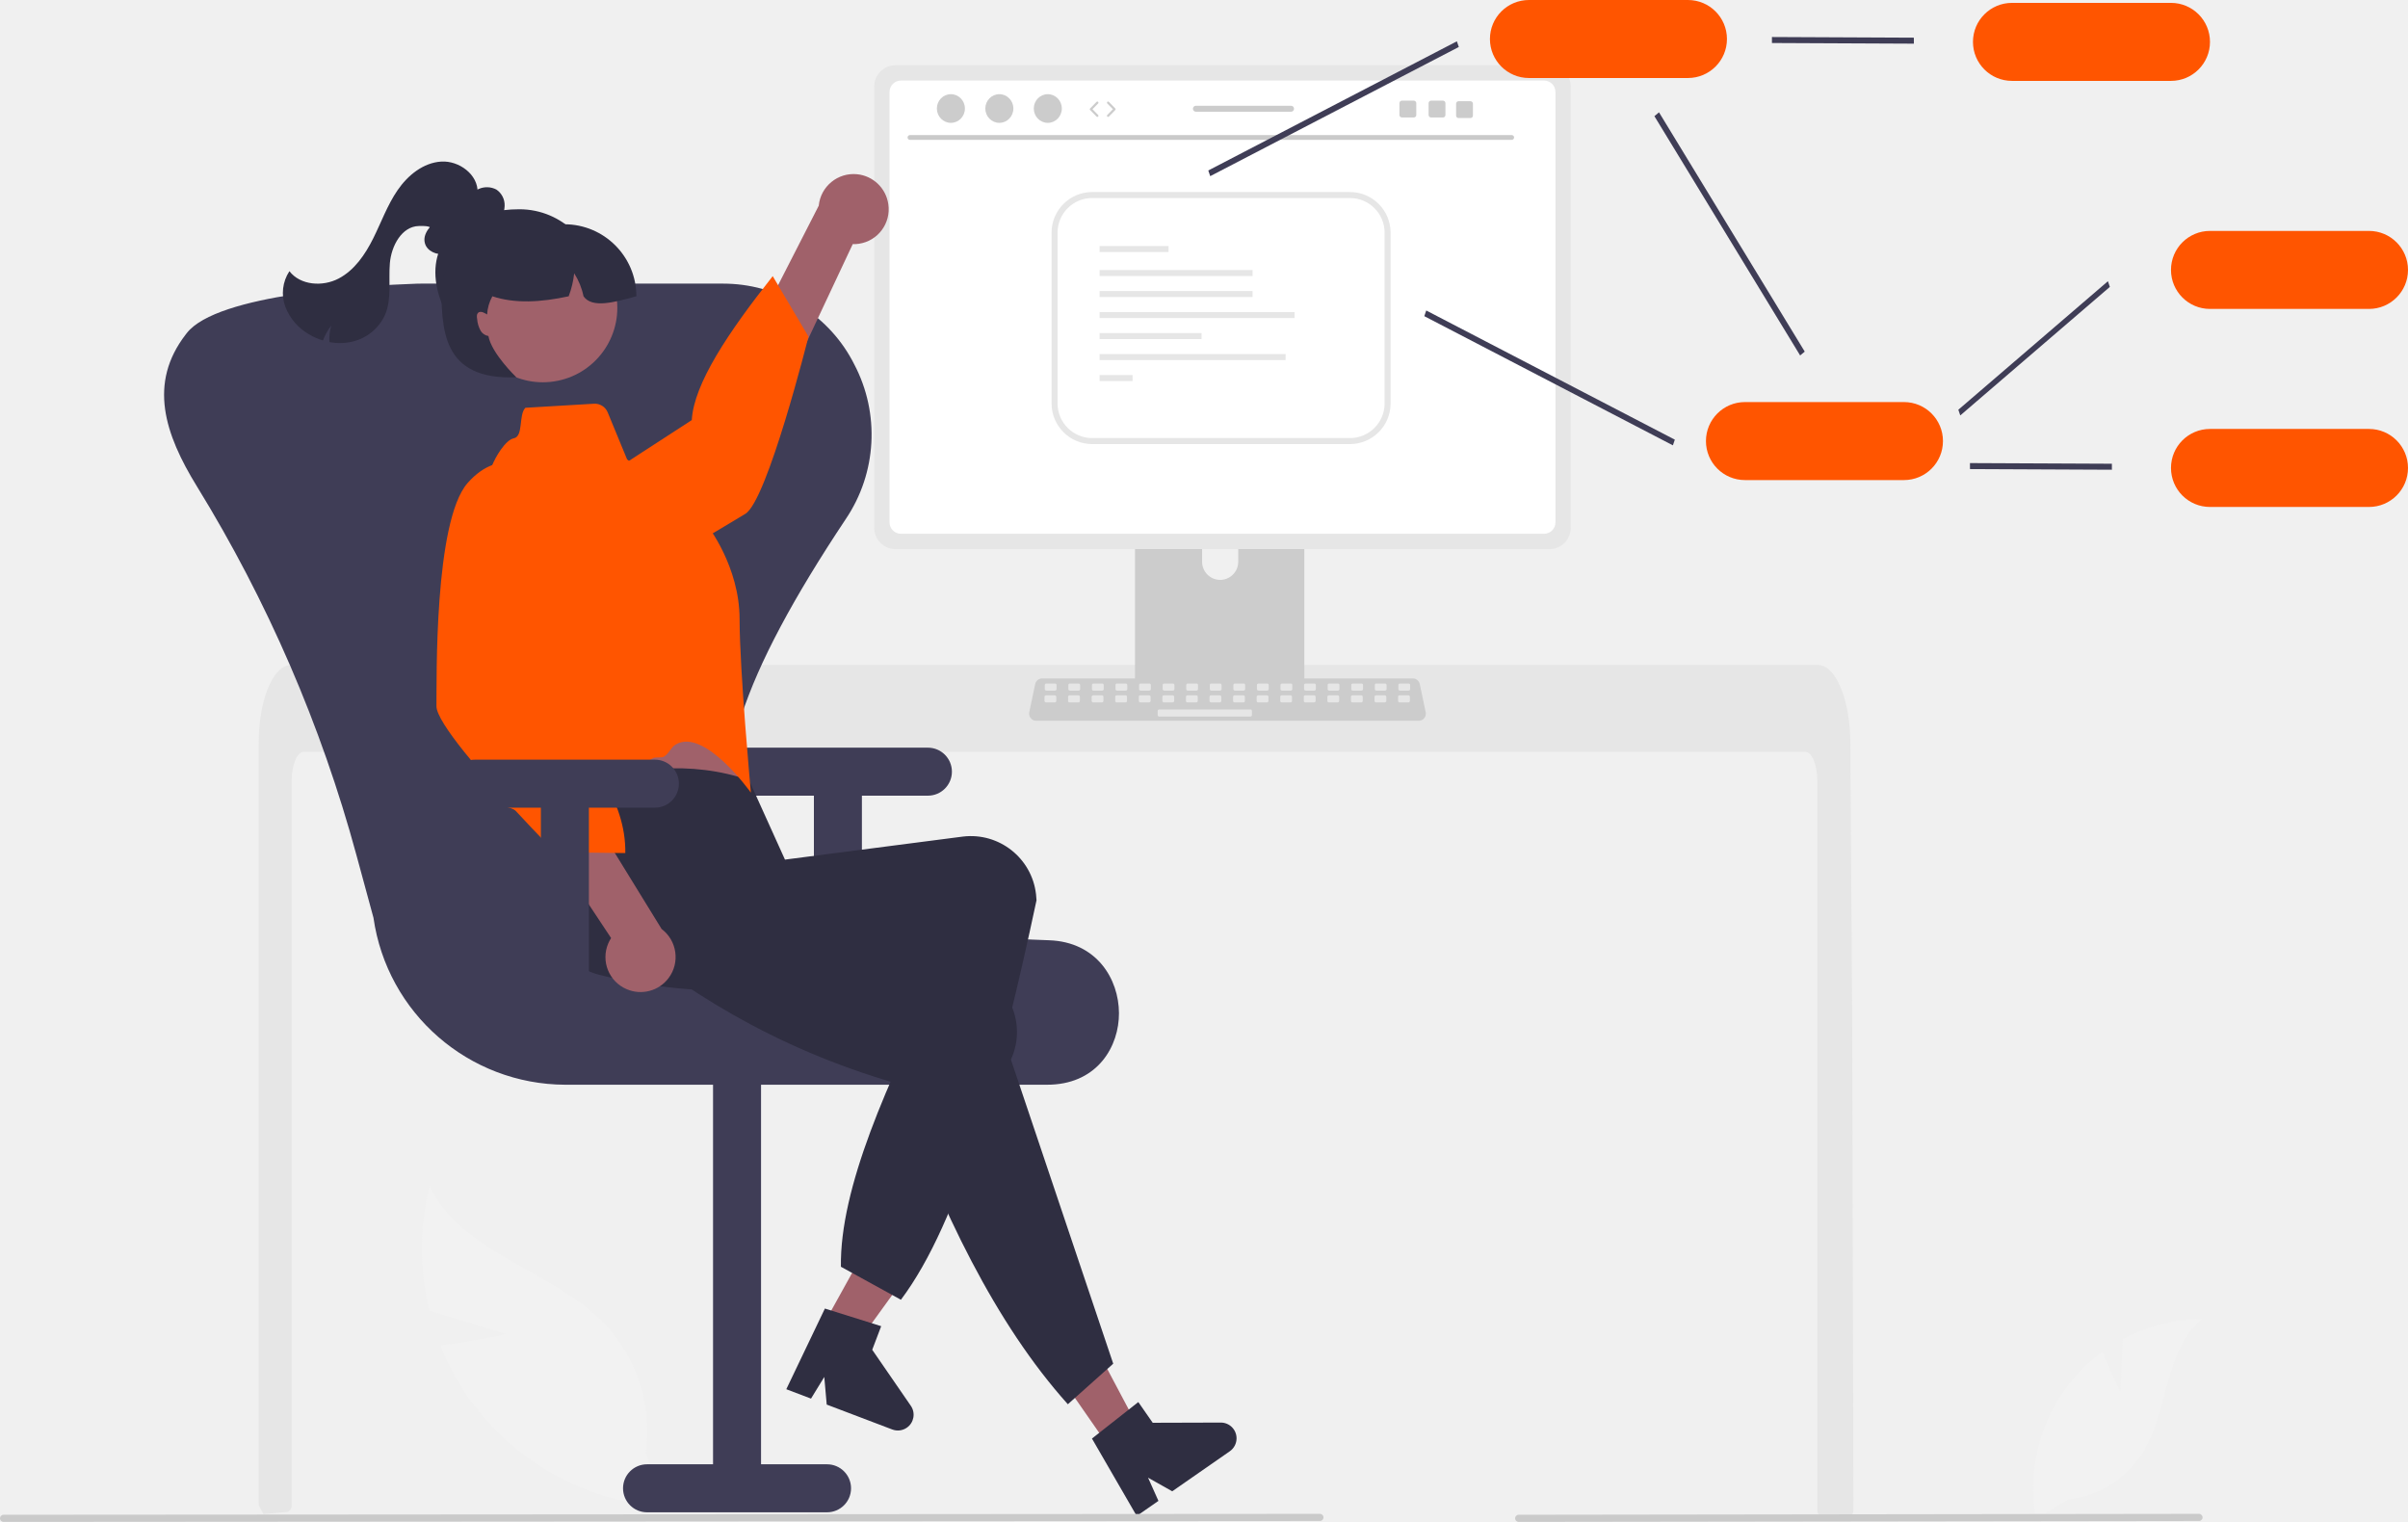
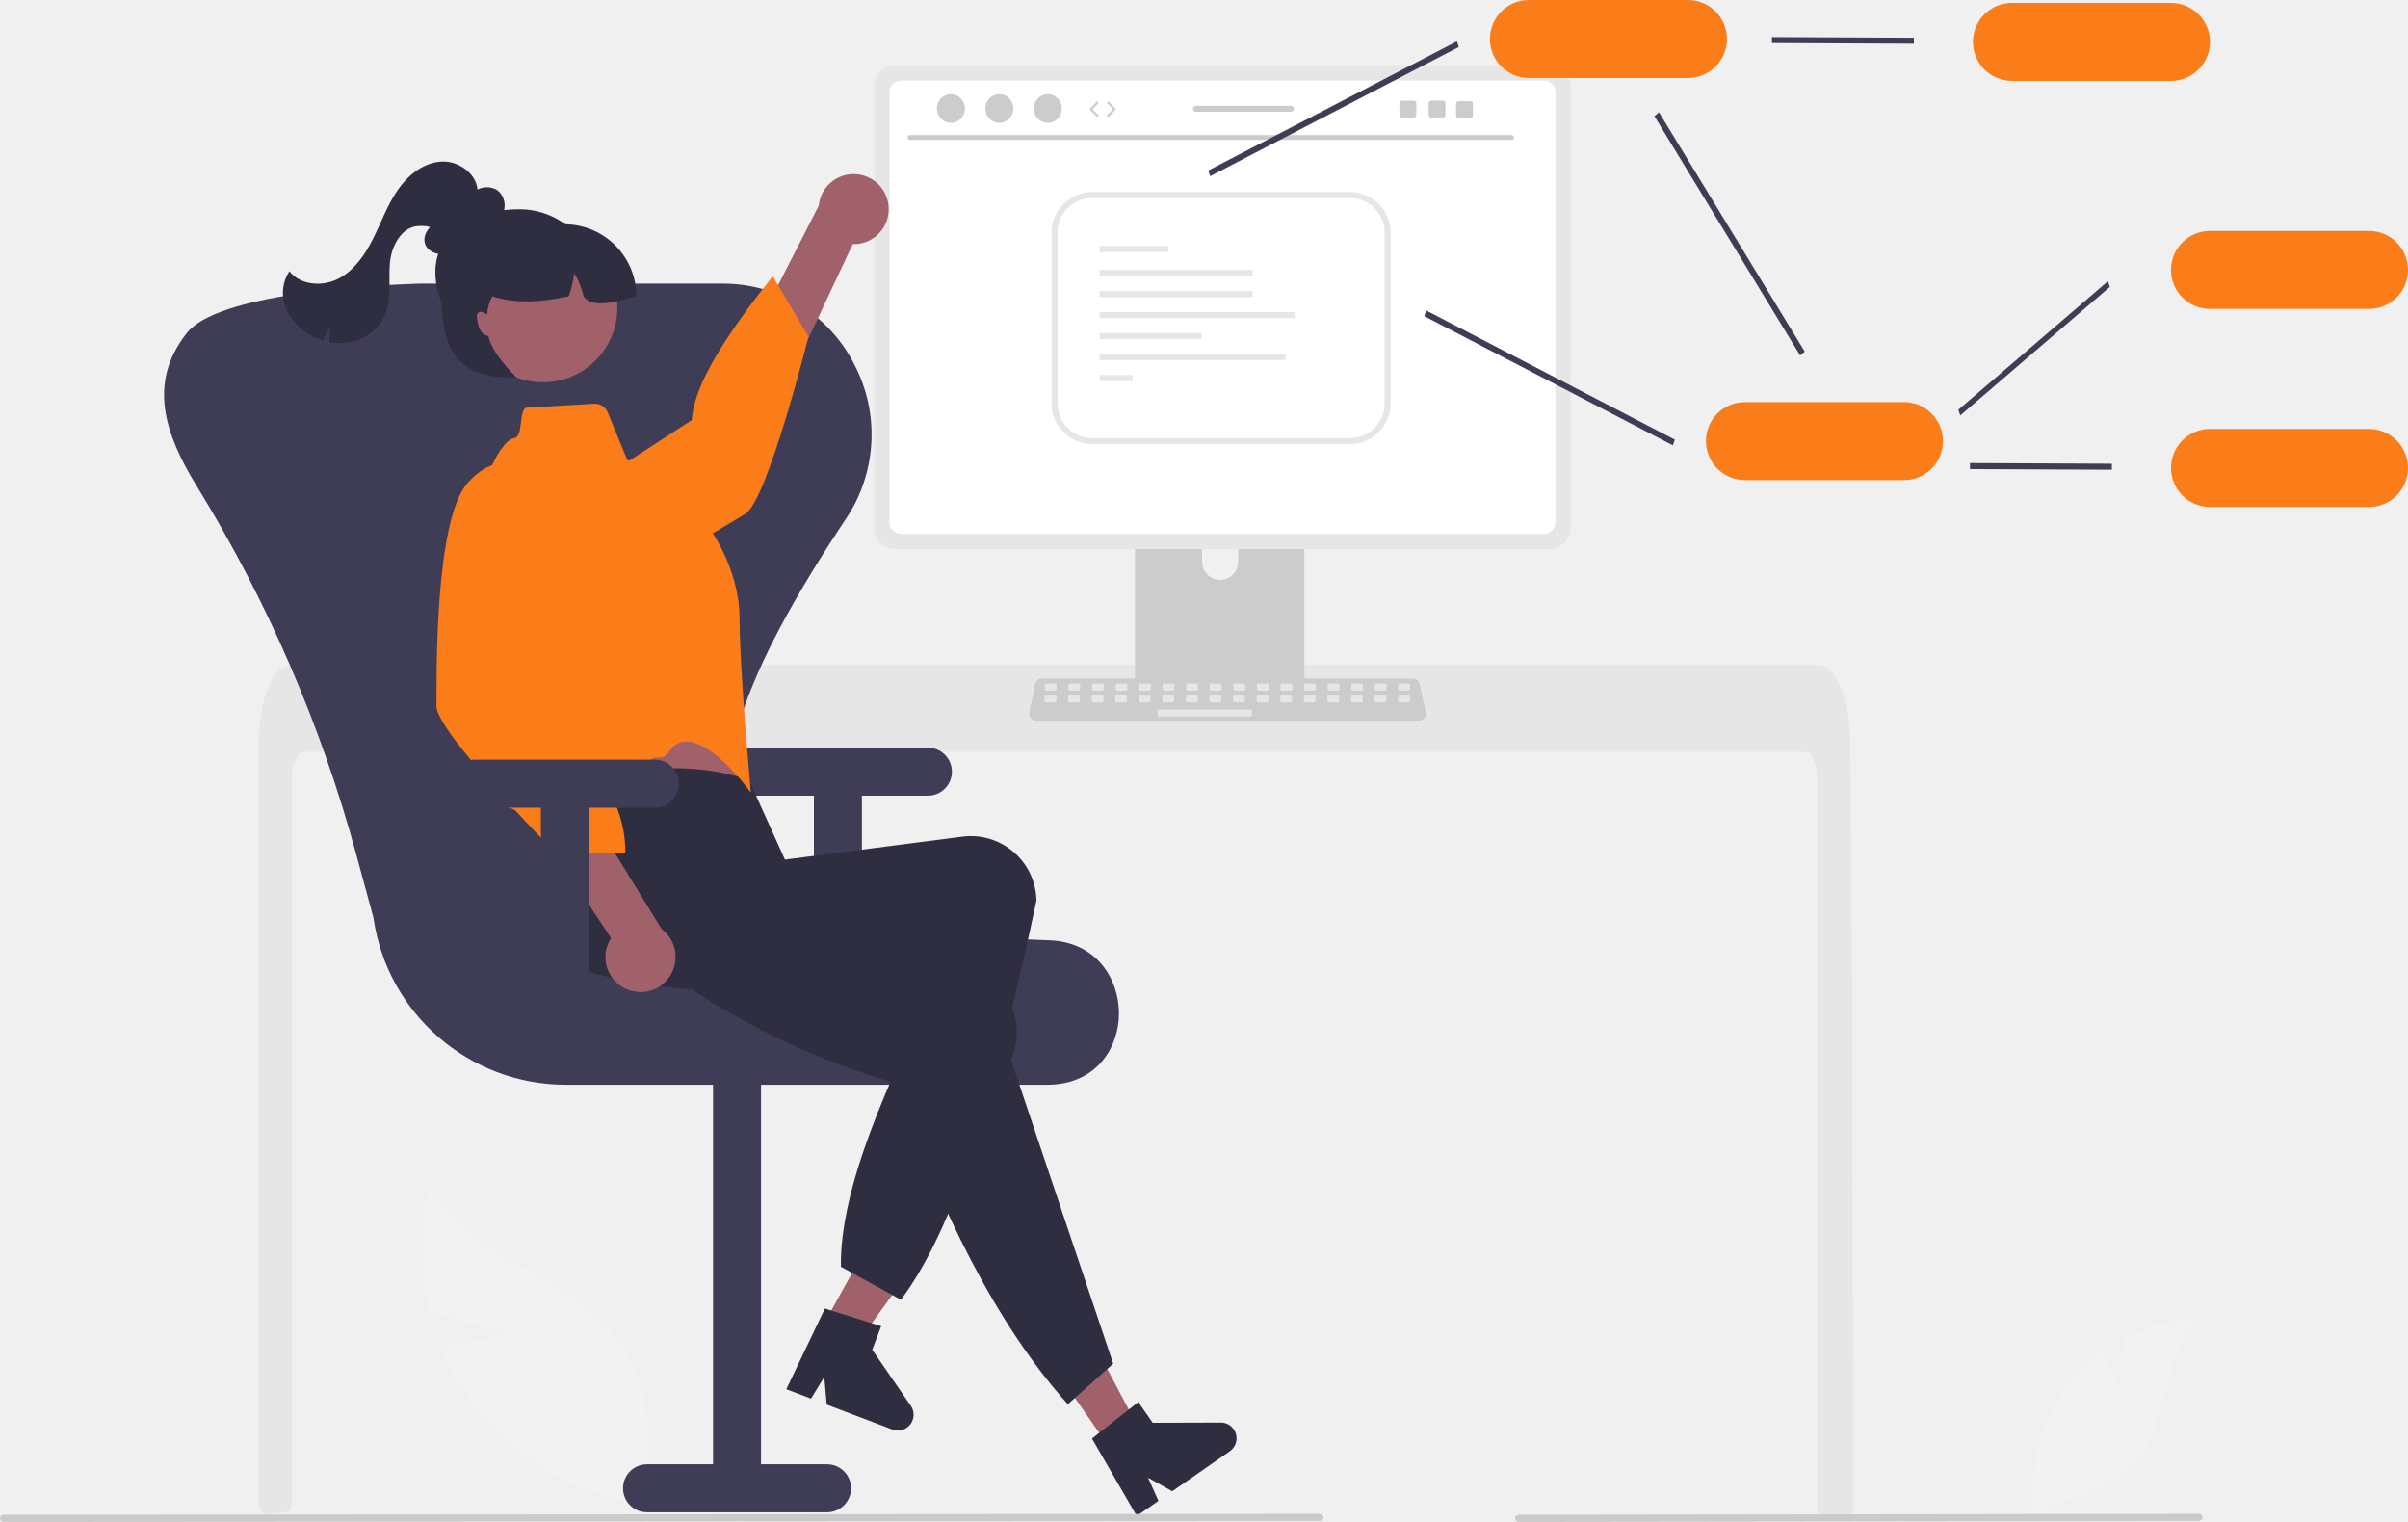
<svg xmlns="http://www.w3.org/2000/svg" width="802.611" height="507.219" viewBox="0 0 802.611 507.219" role="img" artist="Katerina Limpitsouni" source="https://undraw.co/">
  <path d="M706.756,463.869l.782-17.576c8.149-4.356,17.238-6.656,26.477-6.702-12.717,10.397-11.127,30.438-19.749,44.419-5.515,8.791-14.728,14.597-25.038,15.779l-10.642,6.516c-2.955-16.475,1.452-33.417,12.06-46.364,2.976-3.56,6.389-6.73,10.157-9.438,2.549,6.72,5.954,13.366,5.954,13.366Z" fill="#f2f2f2" />
  <path d="M168.805,444.609l-25.68-7.775c-3.368-13.683-3.345-27.982,.067-41.654,10.575,22.709,40.792,27.909,58.207,45.916,10.915,11.461,16.026,27.264,13.888,42.946l5.621,18.181c-25.46-1.838-48.839-14.732-63.977-35.285-4.14-5.739-7.54-11.976-10.122-18.565,10.892-1.235,21.996-3.764,21.996-3.764Z" fill="#f2f2f2" />
  <path d="M617.773,503.43c-.004,.532-.215,1.042-.59,1.42-.374,.373-.882,.582-1.41,.58h-8.04c-1.101,.004-1.996-.885-2-1.986v-243.154c0-5.36-1.8-9.71-4.01-9.72H101.233c-2.22,.01-4.01,4.36-4.02,9.72v241.65c-.003,1.029-.785,1.889-1.81,1.99-1.62,.16-3.24,.3-4.85,.43-.04,0-.08,.01-.12,.01-.88,.08-1.76,.14-2.64,.21h-.01c-.46-.83-.9-1.68-1.35-2.53-.144-.289-.22-.607-.22-.93V247.68c0-1.48,.06-2.97,.16-4.44,.143-2.019,.393-4.028,.75-6.02,1.69-9.29,5.51-15.58,9.85-15.6h509c.633,.004,1.259,.137,1.84,.39,.853,.377,1.624,.917,2.27,1.59,.877,.912,1.627,1.938,2.23,3.05,2.14,3.77,3.67,9.39,4.21,15.93,0,.06,.01,.12,.01,.18,.14,1.62,.21,3.27,.2,4.92l.14,21.43,.09,12.78,.27,40.1,.1,14.24,.44,167.2Z" fill="#e6e6e6" />
  <path d="M432.024,147.486h-51.006c-1.503,.002-2.719,1.222-2.717,2.724v80.574h56.447v-80.574c.001-1.504-1.218-2.724-2.721-2.724h-.003Zm-25.331,45.781c-3.32-.015-6.007-2.703-6.023-6.023v-9.293c0-3.326,2.697-6.023,6.023-6.023s6.023,2.697,6.023,6.023v9.293c-.015,3.32-2.703,6.007-6.023,6.023Z" fill="#ccc" />
  <path d="M378.126,228.207v7.774c.002,.839,.681,1.518,1.52,1.52h53.758c.838-.004,1.516-.682,1.52-1.52v-7.774h-56.797Z" fill="#3f3d56" />
  <path d="M516.484,21.742h-218.029c-3.9,.006-7.06,3.166-7.066,7.066V175.935c.004,3.901,3.165,7.063,7.066,7.066h218.029c3.901-.004,7.063-3.165,7.066-7.066V28.808c-.006-3.9-3.166-7.06-7.066-7.066Z" fill="#e6e6e6" />
  <path d="M514.664,26.846h-214.388c-2.088,.005-3.779,1.699-3.779,3.787V174.113c.004,2.086,1.693,3.776,3.779,3.779h214.388c2.086-.004,3.776-1.693,3.779-3.779V30.633c-0-2.088-1.691-3.782-3.779-3.787Z" fill="#fff" />
  <path d="M472.905,240.206h-127.549c-1.296,0-2.346-1.051-2.346-2.346,0-.162,.017-.324,.05-.483l1.979-9.4c.232-1.083,1.188-1.859,2.296-1.863h123.591c1.108,.004,2.064,.779,2.296,1.863l1.979,9.4c.267,1.268-.545,2.512-1.813,2.779-.159,.033-.321,.05-.483,.05Z" fill="#ccc" />
  <rect x="348.241" y="227.806" width="3.928" height="2.357" rx=".488" ry=".488" fill="#e6e6e6" />
  <rect x="356.098" y="227.806" width="3.928" height="2.357" rx=".488" ry=".488" fill="#e6e6e6" />
  <rect x="363.954" y="227.806" width="3.928" height="2.357" rx=".488" ry=".488" fill="#e6e6e6" />
  <rect x="371.811" y="227.806" width="3.928" height="2.357" rx=".488" ry=".488" fill="#e6e6e6" />
  <rect x="379.668" y="227.806" width="3.928" height="2.357" rx=".488" ry=".488" fill="#e6e6e6" />
  <rect x="387.525" y="227.806" width="3.928" height="2.357" rx=".488" ry=".488" fill="#e6e6e6" />
  <rect x="395.382" y="227.806" width="3.928" height="2.357" rx=".488" ry=".488" fill="#e6e6e6" />
  <rect x="403.238" y="227.806" width="3.928" height="2.357" rx=".488" ry=".488" fill="#e6e6e6" />
  <rect x="411.095" y="227.806" width="3.928" height="2.357" rx=".488" ry=".488" fill="#e6e6e6" />
  <rect x="418.952" y="227.806" width="3.928" height="2.357" rx=".488" ry=".488" fill="#e6e6e6" />
  <rect x="426.809" y="227.806" width="3.928" height="2.357" rx=".488" ry=".488" fill="#e6e6e6" />
  <rect x="434.665" y="227.806" width="3.928" height="2.357" rx=".488" ry=".488" fill="#e6e6e6" />
  <rect x="442.522" y="227.806" width="3.928" height="2.357" rx=".488" ry=".488" fill="#e6e6e6" />
  <rect x="450.379" y="227.806" width="3.928" height="2.357" rx=".488" ry=".488" fill="#e6e6e6" />
  <rect x="458.236" y="227.806" width="3.928" height="2.357" rx=".488" ry=".488" fill="#e6e6e6" />
  <rect x="466.092" y="227.806" width="3.928" height="2.357" rx=".488" ry=".488" fill="#e6e6e6" />
  <rect x="348.148" y="231.735" width="3.928" height="2.357" rx=".488" ry=".488" fill="#e6e6e6" />
  <rect x="356.005" y="231.735" width="3.928" height="2.357" rx=".488" ry=".488" fill="#e6e6e6" />
  <rect x="363.862" y="231.735" width="3.928" height="2.357" rx=".488" ry=".488" fill="#e6e6e6" />
  <rect x="371.718" y="231.735" width="3.928" height="2.357" rx=".488" ry=".488" fill="#e6e6e6" />
  <rect x="379.575" y="231.735" width="3.928" height="2.357" rx=".488" ry=".488" fill="#e6e6e6" />
  <rect x="387.432" y="231.735" width="3.928" height="2.357" rx=".488" ry=".488" fill="#e6e6e6" />
  <rect x="395.289" y="231.735" width="3.928" height="2.357" rx=".488" ry=".488" fill="#e6e6e6" />
  <rect x="403.145" y="231.735" width="3.928" height="2.357" rx=".488" ry=".488" fill="#e6e6e6" />
  <rect x="411.002" y="231.735" width="3.928" height="2.357" rx=".488" ry=".488" fill="#e6e6e6" />
  <rect x="418.859" y="231.735" width="3.928" height="2.357" rx=".488" ry=".488" fill="#e6e6e6" />
  <rect x="426.716" y="231.735" width="3.928" height="2.357" rx=".488" ry=".488" fill="#e6e6e6" />
  <rect x="434.572" y="231.735" width="3.928" height="2.357" rx=".488" ry=".488" fill="#e6e6e6" />
  <rect x="442.429" y="231.735" width="3.928" height="2.357" rx=".488" ry=".488" fill="#e6e6e6" />
  <rect x="450.286" y="231.735" width="3.928" height="2.357" rx=".488" ry=".488" fill="#e6e6e6" />
  <rect x="458.143" y="231.735" width="3.928" height="2.357" rx=".488" ry=".488" fill="#e6e6e6" />
  <rect x="466" y="231.735" width="3.928" height="2.357" rx=".488" ry=".488" fill="#e6e6e6" />
  <rect x="385.861" y="236.449" width="31.427" height="2.357" rx=".488" ry=".488" fill="#e6e6e6" />
  <path d="M503.887,46.614h-200.602c-.441-.01-.79-.375-.78-.815,.009-.427,.353-.771,.78-.78h200.602c.441,.01,.79,.375,.78,.815-.009,.427-.353,.771-.78,.78Z" fill="#cacaca" />
  <ellipse cx="316.941" cy="36.166" rx="4.675" ry="4.779" fill="#ccc" />
  <ellipse cx="333.092" cy="36.166" rx="4.675" ry="4.779" fill="#ccc" />
  <ellipse cx="349.242" cy="36.166" rx="4.675" ry="4.779" fill="#ccc" />
  <polygon points="403.381 58.71 402.733 56.817 485.591 13.765 486.238 15.658 403.381 58.71" fill="#3f3d56" />
  <polygon points="653.381 138.452 652.733 136.559 702.591 93.725 703.238 95.617 653.381 138.452" fill="#3f3d56" />
  <polygon points="557.591 148.423 474.733 105.371 475.381 103.478 558.238 146.53 557.591 148.423" fill="#3f3d56" />
  <polygon points="600.006 118.465 551.431 38.719 552.966 37.436 601.54 117.182 600.006 118.465" fill="#3f3d56" />
  <polygon points="637.914 14.554 590.607 14.336 590.607 12.336 637.914 12.554 637.914 14.554" fill="#3f3d56" />
-   <path d="M723.611,26.959h-53c-7.18,0-13-5.82-13-13s5.82-13,13-13h53c7.18,0,13,5.82,13,13s-5.82,13-13,13h0Z" fill="#ff5500" />
-   <path d="M789.611,102.959h-53c-7.18,0-13-5.82-13-13s5.82-13,13-13h53c7.18,0,13,5.82,13,13s-5.82,13-13,13Z" fill="#ff5500" />
+   <path d="M723.611,26.959h-53c-7.18,0-13-5.82-13-13s5.82-13,13-13h53c7.18,0,13,5.82,13,13s-5.82,13-13,13h0Z" fill="#fb7d19" />
+   <path d="M789.611,102.959h-53c-7.18,0-13-5.82-13-13s5.82-13,13-13h53c7.18,0,13,5.82,13,13s-5.82,13-13,13Z" fill="#fb7d19" />
  <polygon points="703.914 156.553 656.607 156.336 656.607 154.336 703.914 154.553 703.914 156.553" fill="#3f3d56" />
-   <path d="M789.611,168.959h-53c-7.18,0-13-5.82-13-13s5.82-13,13-13h53c7.18,0,13,5.82,13,13s-5.82,13-13,13Z" fill="#ff5500" />
-   <path d="M634.611,160h-53c-7.18,0-13-5.82-13-13s5.82-13,13-13h53c7.18,0,13,5.82,13,13s-5.82,13-13,13Z" fill="#ff5500" />
-   <path d="M562.611,26h-53c-7.18,0-13-5.82-13-13s5.82-13,13-13h53c7.18,0,13,5.82,13,13s-5.82,13-13,13Z" fill="#ff5500" />
+   <path d="M789.611,168.959h-53c-7.18,0-13-5.82-13-13s5.82-13,13-13h53c7.18,0,13,5.82,13,13s-5.82,13-13,13Z" fill="#fb7d19" />
+   <path d="M634.611,160h-53c-7.18,0-13-5.82-13-13s5.82-13,13-13h53c7.18,0,13,5.82,13,13s-5.82,13-13,13Z" fill="#fb7d19" />
+   <path d="M562.611,26h-53c-7.18,0-13-5.82-13-13s5.82-13,13-13h53c7.18,0,13,5.82,13,13s-5.82,13-13,13Z" fill="#fb7d19" />
  <path d="M309.283,249.18h-60c-4.418,0-8,3.582-8,8s3.582,8,8,8h22v62h16v-62h22c4.418,0,8-3.582,8-8s-3.582-8-8-8Z" fill="#3f3d56" />
  <path d="M348.884,361.517H188.401c-32.159-.118-59.366-23.8-63.916-55.636l-5.681-20.896c-11.758-43.3-29.667-84.69-53.181-122.903-10.747-17.454-16.279-34.349-3.715-50.615,.107-.139,.212-.275,.316-.41,10.077-13.116,60.234-15.956,76.585-16.508,.646-.022,1.294-.033,1.945-.033h99.819c.651,0,1.3,.011,1.945,.033,17.958,.523,34.18,10.863,42.236,26.921,8.597,16.395,7.5,36.185-2.856,51.53-35.063,52.671-45.799,85.697-34.808,107.085,10.631,20.688,43.22,31.265,102.559,33.285,15.946,.543,23.265,12.96,23.316,24.267,.05,11.015-6.986,23.176-22.553,23.848-.506,.021-1.015,.032-1.528,.032Z" fill="#3f3d56" />
  <path d="M215.663,504.017h60c4.418,0,8-3.582,8-8s-3.582-8-8-8h-22v-135h-16v135h-22c-4.418,0-8,3.582-8,8s3.582,8,8,8Z" fill="#3f3d56" />
  <polygon points="269.969 449.592 280.305 455.206 307.667 417.375 292.411 409.088 269.969 449.592" fill="#a0616a" />
  <path d="M274.944,436.111l18.764,5.876-2.987,7.861,12.867,18.675c1.646,2.389,1.044,5.66-1.344,7.306-1.421,.98-3.233,1.198-4.847,.585l-21.844-8.299-.811-9.206-4.424,7.217-8.236-3.129,12.862-26.885Z" fill="#2f2e41" />
  <path d="M296.084,68.076c.926,6.347-3.469,12.243-9.816,13.169-.677,.099-1.361,.137-2.045,.116l-39.851,84.795-12.499-17.43,41.024-80.181c.63-6.418,6.344-11.11,12.763-10.48,5.37,.527,9.68,4.666,10.424,10.011v0Z" fill="#a0616a" />
-   <path d="M163.835,183.301s-1.068,14.814,15.685,17.719,61.539-25.415,68.894-29.764,21.062-59.061,21.062-59.061l-11.92-20.162c-14.717,18.617-26.275,35.784-26.977,47.97l-66.744,43.297Z" fill="#ff5500" />
+   <path d="M163.835,183.301s-1.068,14.814,15.685,17.719,61.539-25.415,68.894-29.764,21.062-59.061,21.062-59.061l-11.92-20.162c-14.717,18.617-26.275,35.784-26.977,47.97l-66.744,43.297Z" fill="#fb7d19" />
  <path d="M183.175,234.327l3.618,15.546s.036,14.335,2.574,16.978c2.521,2.631,57.955-2.651,57.955-2.651,0,0-5.877-23.1-5.799-40.578l-58.349,10.706Z" fill="#a0616a" />
  <path d="M300.283,433.18l-20-11c-.38-26.025,15.273-61.243,33.84-98.132-41.523,7.141-80.696,9.429-114.579,.79-11.574-3.057-18.55-14.84-15.663-26.458,.132-.548,.284-1.091,.458-1.627,4.055-12.372-5.038-20.128,3.326-33.736,21.996-7.512,42.892-9.634,62-3l11.972,26.471,59.343-7.679c12-1.435,22.89,7.13,24.325,19.13,.007,.055,.013,.109,.019,.164,.08,.644,.132,1.291,.156,1.94-11.999,56.253-25.454,106.869-45.196,133.137Z" fill="#2f2e41" />
-   <path d="M175.12,135.904l22.861-1.35c1.976-.117,3.809,1.033,4.564,2.863l6.46,15.662,26.85,22.192s10.631,13.528,10.655,30.999,3.772,57.91,3.772,57.91c0,0-15.515-21.839-25.091-16.03-1.629,.988-2.202,3.009-3.909,4.03-.851,.509-2.818,.014-3.677,.525-13.196,7.833-26.958,15.486-28.244,14.145-2.525-2.635-5.587-16.098-5.587-16.098l-20.926-76.887c-2.297-8.191-.812-16.98,4.049-23.962,1.462-2.058,2.994-3.59,4.417-3.843,3.196-.681,1.496-7.844,3.806-10.156Z" fill="#ff5500" />
+   <path d="M175.12,135.904l22.861-1.35c1.976-.117,3.809,1.033,4.564,2.863l6.46,15.662,26.85,22.192s10.631,13.528,10.655,30.999,3.772,57.91,3.772,57.91c0,0-15.515-21.839-25.091-16.03-1.629,.988-2.202,3.009-3.909,4.03-.851,.509-2.818,.014-3.677,.525-13.196,7.833-26.958,15.486-28.244,14.145-2.525-2.635-5.587-16.098-5.587-16.098l-20.926-76.887c-2.297-8.191-.812-16.98,4.049-23.962,1.462-2.058,2.994-3.59,4.417-3.843,3.196-.681,1.496-7.844,3.806-10.156Z" fill="#fb7d19" />
  <polygon points="369.589 482.16 379.239 475.451 357.378 434.207 343.136 444.109 369.589 482.16" fill="#a0616a" />
  <path d="M371.048,454.486l-15.124,13.518c-24.048-26.796-42.227-64.376-57.633-107.053-40.366-11.822-70.807-30.888-97.382-53.526-9.015-7.629-15.774-17.429-8.085-26.721,.359-.434,.735-.855,1.126-1.26,9.078-9.33,32.101-7.552,45.585-16.1l30.121,32.196-1.895,8.632,56.577,19.165c11.389,3.992,17.387,16.46,13.395,27.85-.02,.056-.039,.112-.059,.167-.212,.614-.45,1.217-.714,1.811l34.087,101.321Z" fill="#2f2e41" />
  <path d="M363.963,479.44l15.447-12.165,4.8,6.905,22.678-.069c2.901-.009,5.26,2.335,5.269,5.236,.005,1.726-.837,3.345-2.255,4.33l-19.187,13.338-8.055-4.531,3.457,7.728-7.234,5.029-14.92-25.8Z" fill="#2f2e41" />
  <path d="M208.878,329.673c-5.905-2.506-8.66-9.324-6.153-15.229,.267-.63,.59-1.234,.963-1.807l-51.754-78.102,21.386-1.626,47.202,76.707c5.157,3.873,6.198,11.193,2.325,16.35-3.241,4.315-9.016,5.848-13.969,3.707v0Z" fill="#a0616a" />
-   <path d="M179.121,156.811s-12.103-8.608-23.289,4.198-10.252,65.787-10.357,74.331c-.033,2.675,3.83,8.448,9.153,15.117,2.39,2.994,5.073,6.168,7.831,9.323,1.596,1.826,.221,5.626,1.823,7.401,1.593,1.765,6.164,1.505,7.68,3.143,7.194,7.775,13.039,13.694,13.039,13.694l23.42,.288c.264-17.41-11.659-32.951-26.976-47.97l-2.324-79.524Z" fill="#ff5500" />
+   <path d="M179.121,156.811s-12.103-8.608-23.289,4.198-10.252,65.787-10.357,74.331c-.033,2.675,3.83,8.448,9.153,15.117,2.39,2.994,5.073,6.168,7.831,9.323,1.596,1.826,.221,5.626,1.823,7.401,1.593,1.765,6.164,1.505,7.68,3.143,7.194,7.775,13.039,13.694,13.039,13.694l23.42,.288c.264-17.41-11.659-32.951-26.976-47.97l-2.324-79.524Z" fill="#fb7d19" />
  <path d="M155.514,81.008c-2.217,1.6-4.55,3.249-7.256,3.646s-5.873-.911-6.622-3.541c-.916-3.216,1.988-6.144,4.598-8.234l8.276-6.627c1.516-1.344,3.226-2.45,5.074-3.281,1.88-.827,4.034-.755,5.854,.196,1.809,1.221,2.854,3.293,2.763,5.474-.118,2.149-.827,4.224-2.05,5.996-3.104,4.839-8.05,8.2-13.691,9.307" fill="#2f2e41" />
  <path d="M218.283,253.18h-60c-4.418,0-8,3.582-8,8s3.582,8,8,8h22v62h16v-62h22c4.418,0,8-3.582,8-8s-3.582-8-8-8Z" fill="#3f3d56" />
  <path d="M159.19,64.224c.241-5.998-6.15-10.748-12.14-10.372s-11.138,4.588-14.535,9.538c-3.396,4.945-5.435,10.673-8.111,16.042s-6.237,10.626-11.553,13.409c-5.315,2.778-12.713,2.283-16.386-2.461-2.317,3.513-2.82,7.92-1.357,11.865,1.504,3.894,4.309,7.149,7.938,9.211,1.445,.857,2.988,1.535,4.596,2.021,.663-1.79,1.596-3.467,2.766-4.975-.529,1.785-.73,3.65-.596,5.507,2.478,.475,5.028,.435,7.49-.118,4.902-1.097,9.002-4.44,11.062-9.021,2.246-5.318,1.102-11.381,1.583-17.133,.476-5.753,3.943-12.321,9.716-12.415,4.396-.072,3.814,.29,6.6,3.692" fill="#2f2e41" />
  <path d="M199.111,95.742c0,14.359-11.641,26-26,26s-28-16.641-28-31,13.641-21,28-21,26,11.641,26,26Z" fill="#2f2e41" />
  <circle cx="180.951" cy="102.598" r="24.805" transform="translate(-16.89425 38.3571) rotate(-11.56418)" fill="#a0616a" />
  <path d="M212.111,98.742c-7.343,2.005-14.757,4.107-17.62,0-.556-2.723-1.611-5.32-3.11-7.66-.282,2.621-.897,5.195-1.83,7.66-9.277,2.016-17.948,2.498-25.44,0-1.03,1.863-1.628,3.934-1.75,6.06-.37-.233-.758-.437-1.16-.61-.482-.272-1.058-.323-1.58-.14-.361,.218-.601,.591-.65,1.01-.05,.417-.029,.84,.06,1.25,.105,1.43,.532,2.818,1.25,4.06,.574,.865,1.485,1.449,2.51,1.61,1.04,5.85,9.32,13.76,9.32,13.76-25,1-25-15.96-25-32l3-6h10v-13h28c13.253,.003,23.997,10.747,24,24Z" fill="#2f2e41" />
  <path d="M439.947,506.911l-438.75,.307c-.658,.003-1.193-.527-1.197-1.184s.527-1.193,1.184-1.197h.012l438.75-.307c.658,.002,1.189,.537,1.187,1.195-.002,.655-.532,1.185-1.187,1.187Z" fill="#cacaca" />
  <path d="M732.947,506.911l-226.75,.307c-.658,.003-1.193-.527-1.197-1.184s.527-1.193,1.185-1.197h.012l226.75-.307c.658-.002,1.192,.529,1.195,1.187s-.529,1.192-1.187,1.195h-.008Z" fill="#cacaca" />
  <path d="M449.974,148h-85.953c-7.465-.008-13.515-6.058-13.523-13.523v-56.953c.008-7.465,6.058-13.515,13.523-13.523h85.953c7.465,.008,13.515,6.058,13.523,13.523v56.953c-.008,7.465-6.058,13.515-13.524,13.523Zm-85.953-82c-6.361,.007-11.516,5.162-11.523,11.523v56.953c.007,6.361,5.162,11.516,11.523,11.523h85.953c6.361-.007,11.516-5.162,11.523-11.523v-56.953c-.007-6.361-5.162-11.516-11.523-11.523l-85.953-0Z" fill="#e6e6e6" />
  <rect x="366.498" y="82" width="22.991" height="2" fill="#e6e6e6" />
  <rect x="366.498" y="90" width="51" height="2" fill="#e6e6e6" />
  <rect x="366.498" y="97" width="51" height="2" fill="#e6e6e6" />
  <rect x="366.498" y="104" width="65" height="2" fill="#e6e6e6" />
  <rect x="366.498" y="111" width="34" height="2" fill="#e6e6e6" />
  <rect x="366.498" y="118" width="62" height="2" fill="#e6e6e6" />
  <rect x="366.498" y="125" width="11" height="2" fill="#e6e6e6" />
  <path d="M365.749,38.958c-.097,0-.194-.038-.267-.112l-2.134-2.181c-.142-.145-.142-.378,0-.523l2.134-2.181c.145-.148,.382-.15,.529-.006,.148,.144,.15,.381,.006,.529l-1.878,1.92,1.878,1.92c.144,.148,.142,.384-.006,.529-.073,.071-.167,.107-.261,.107Z" fill="#ccc" />
  <path d="M369.334,38.958c-.094,0-.189-.035-.261-.107-.148-.144-.15-.381-.006-.529l1.878-1.92-1.878-1.92c-.144-.148-.142-.384,.006-.529,.147-.145,.384-.142,.529,.006l2.134,2.181c.142,.145,.142,.378,0,.523l-2.134,2.181c-.073,.075-.17,.112-.267,.112Z" fill="#ccc" />
  <path d="M480.958,33.545h-3.967c-.452,0-.819,.366-.819,.819v3.971c0,.452,.366,.819,.819,.819h3.967c.452,0,.823-.366,.823-.819v-3.971c0-.452-.37-.819-.823-.819Z" fill="#ccc" />
  <path d="M471.235,33.545h-3.967c-.452,0-.819,.366-.819,.819v3.971c0,.452,.366,.819,.819,.819h3.967c.452,0,.823-.366,.823-.819v-3.971c0-.452-.37-.819-.823-.819Z" fill="#ccc" />
  <path d="M490.119,33.732h-3.967c-.452,0-.819,.366-.819,.819v3.971c0,.452,.366,.819,.819,.819h3.967c.452,0,.823-.366,.823-.819v-3.971c0-.452-.37-.819-.823-.819Z" fill="#ccc" />
  <path d="M430.319,35.243h-31.713c-.553,0-.998,.449-.998,.998s.445,.998,.998,.998h31.713c.55,0,.998-.449,.998-.998s-.449-.998-.998-.998Z" fill="#ccc" />
</svg>
